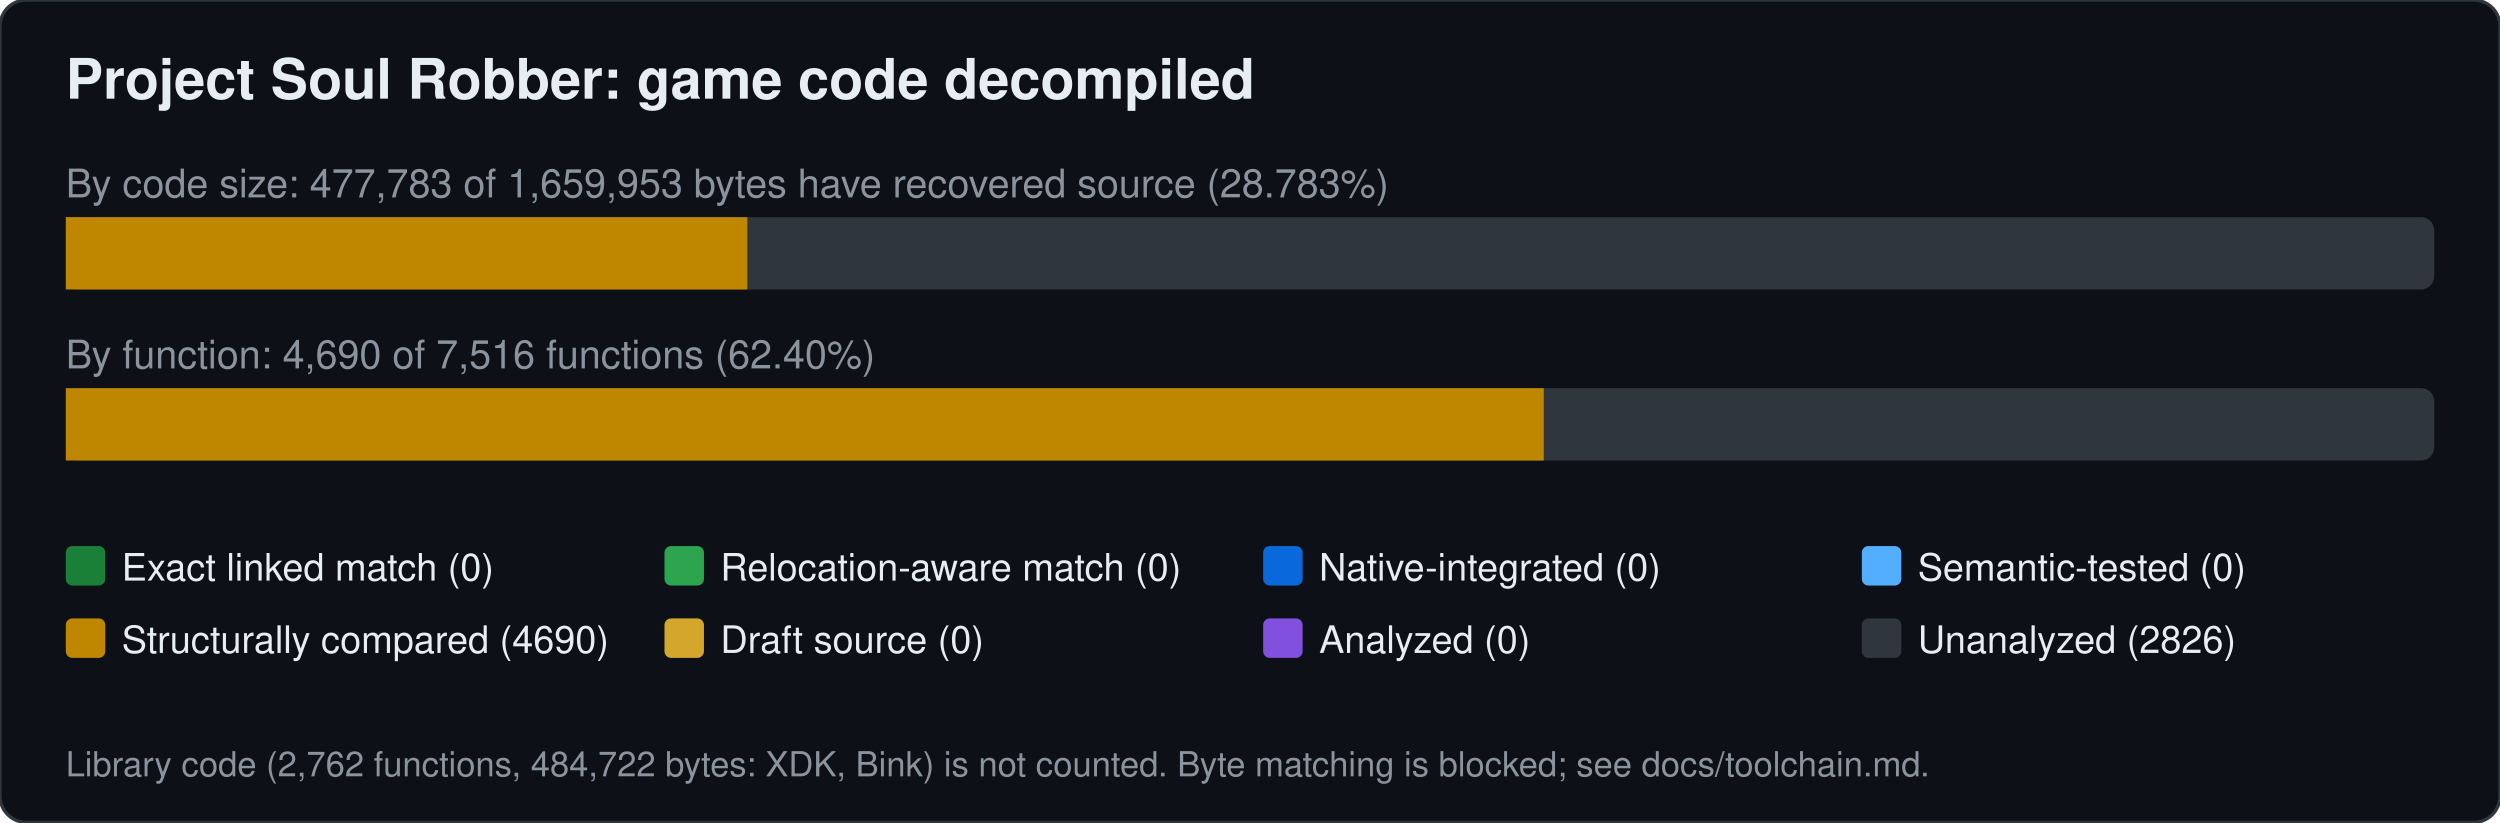
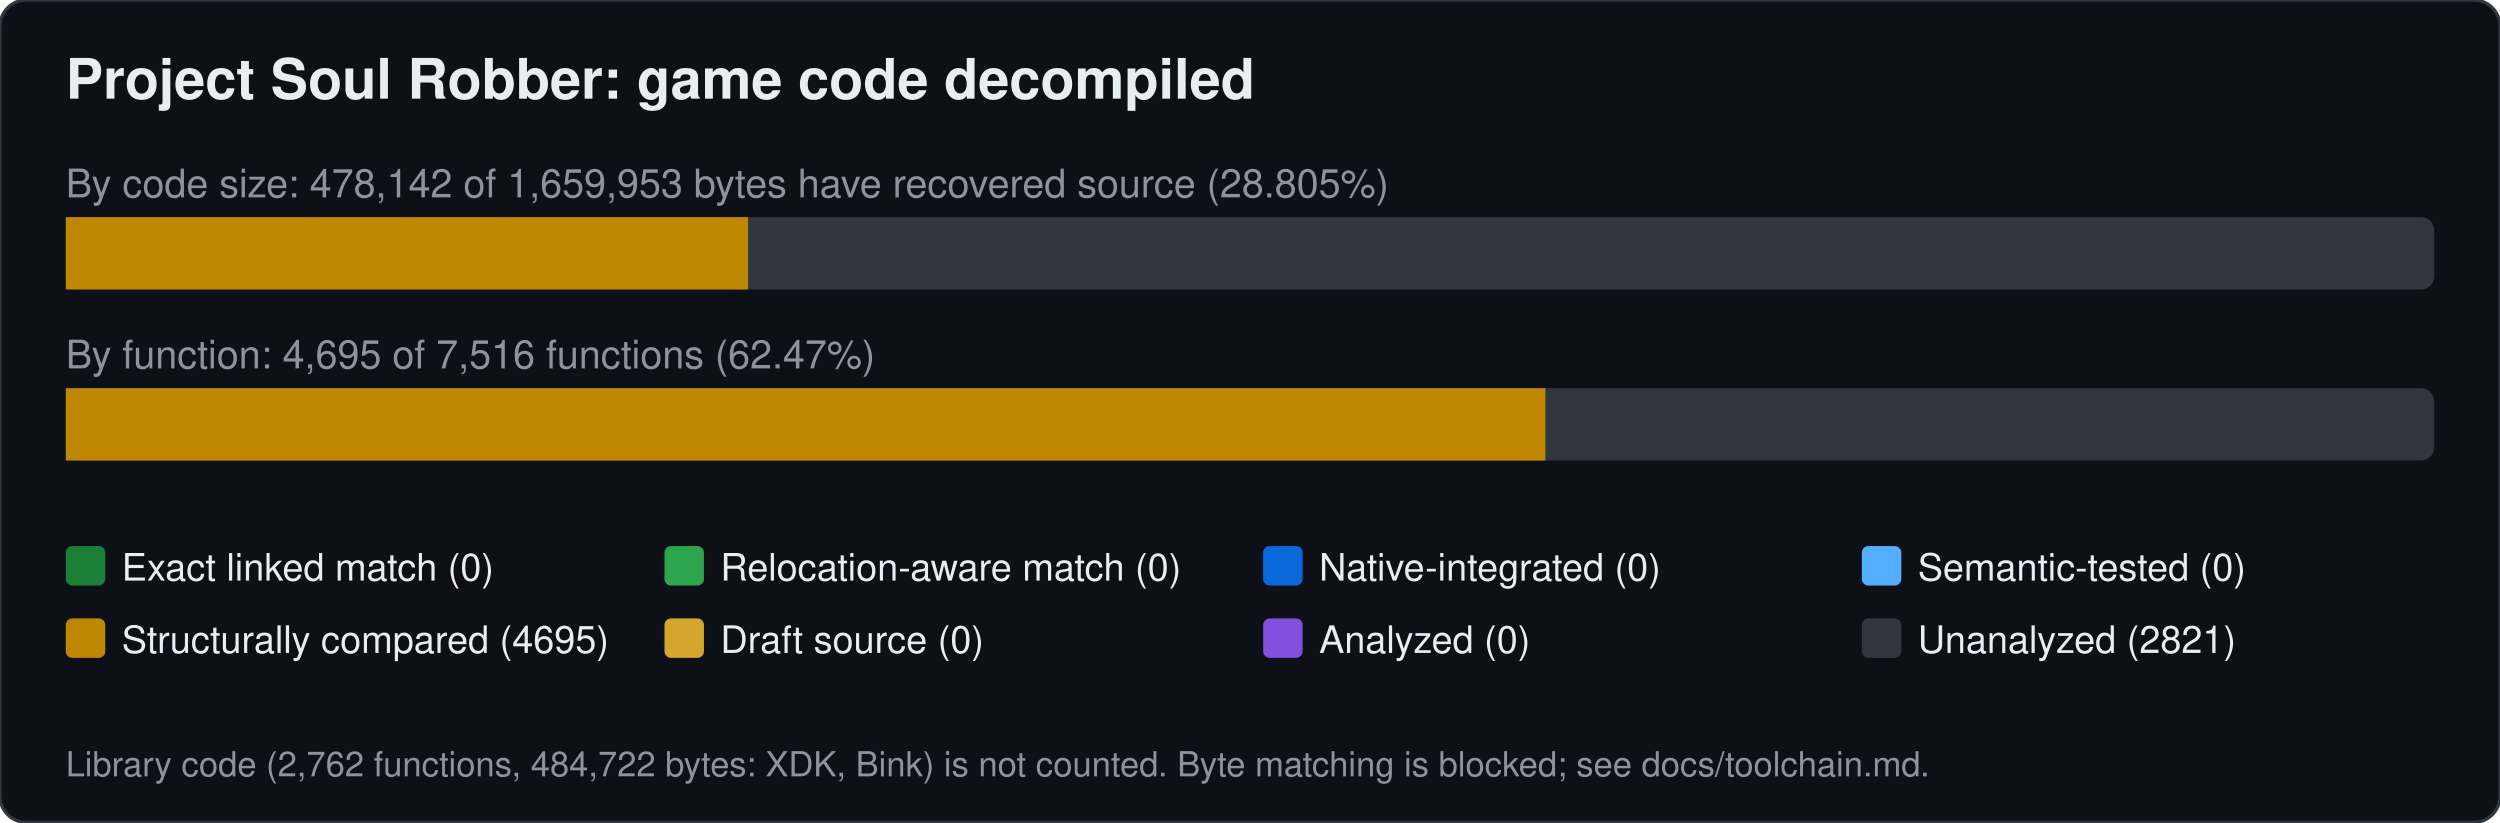
<svg xmlns="http://www.w3.org/2000/svg" width="760" height="250" viewBox="0 0 760 250" font-family="Segoe UI,Helvetica,Arial,sans-serif">
  <rect width="760" height="250" rx="8" fill="#0d1117" stroke="#30363d" />
  <text x="20" y="30" font-size="17" font-weight="600" fill="#e6edf3">Project Soul Robber: game code decompiled</text>
-   <text x="20" y="60" font-size="12" fill="#8b949e">By code size: 477,783 of 1,659,953 bytes have recovered source (28.783%)</text>
+   <text x="20" y="60" font-size="12" fill="#8b949e">By code size: 478,142 of 1,659,953 bytes have recovered source (28.805%)</text>
  <rect x="20" y="66" width="720" height="22" rx="4" fill="#30363d" />
-   <rect x="20.0" y="66" width="207.2" height="22" fill="#bf8700" />
-   <text x="20" y="112" font-size="12" fill="#8b949e">By function: 4,690 of 7,516 functions (62.40%)</text>
+   <rect x="20.0" y="66" width="207.4" height="22" fill="#bf8700" />
+   <text x="20" y="112" font-size="12" fill="#8b949e">By function: 4,695 of 7,516 functions (62.47%)</text>
  <rect x="20" y="118" width="720" height="22" rx="4" fill="#30363d" />
-   <rect x="20.0" y="118" width="449.3" height="22" fill="#bf8700" />
+   <rect x="20.0" y="118" width="449.8" height="22" fill="#bf8700" />
  <rect x="20" y="166" width="12" height="12" rx="2" fill="#1a7f37" />
  <text x="37" y="176.5" font-size="11.5" fill="#e6edf3">Exact linked match (0)</text>
  <rect x="202" y="166" width="12" height="12" rx="2" fill="#2da44e" />
  <text x="219" y="176.5" font-size="11.5" fill="#e6edf3">Relocation-aware match (0)</text>
  <rect x="384" y="166" width="12" height="12" rx="2" fill="#0969da" />
  <text x="401" y="176.5" font-size="11.5" fill="#e6edf3">Native-integrated (0)</text>
  <rect x="566" y="166" width="12" height="12" rx="2" fill="#54aeff" />
  <text x="583" y="176.5" font-size="11.5" fill="#e6edf3">Semantic-tested (0)</text>
  <rect x="20" y="188" width="12" height="12" rx="2" fill="#bf8700" />
-   <text x="37" y="198.5" font-size="11.5" fill="#e6edf3">Structurally compared (4690)</text>
+   <text x="37" y="198.5" font-size="11.5" fill="#e6edf3">Structurally compared (4695)</text>
  <rect x="202" y="188" width="12" height="12" rx="2" fill="#d4a72c" />
  <text x="219" y="198.5" font-size="11.5" fill="#e6edf3">Draft source (0)</text>
  <rect x="384" y="188" width="12" height="12" rx="2" fill="#8250df" />
  <text x="401" y="198.5" font-size="11.5" fill="#e6edf3">Analyzed (0)</text>
  <rect x="566" y="188" width="12" height="12" rx="2" fill="#30363d" />
-   <text x="583" y="198.5" font-size="11.5" fill="#e6edf3">Unanalyzed (2826)</text>
+   <text x="583" y="198.5" font-size="11.5" fill="#e6edf3">Unanalyzed (2821)</text>
  <text x="20" y="236" font-size="10.5" fill="#8b949e">Library code (2,762 functions, 484,722 bytes: XDK, Bink) is not counted. Byte matching is blocked; see docs/toolchain.md.</text>
</svg>
